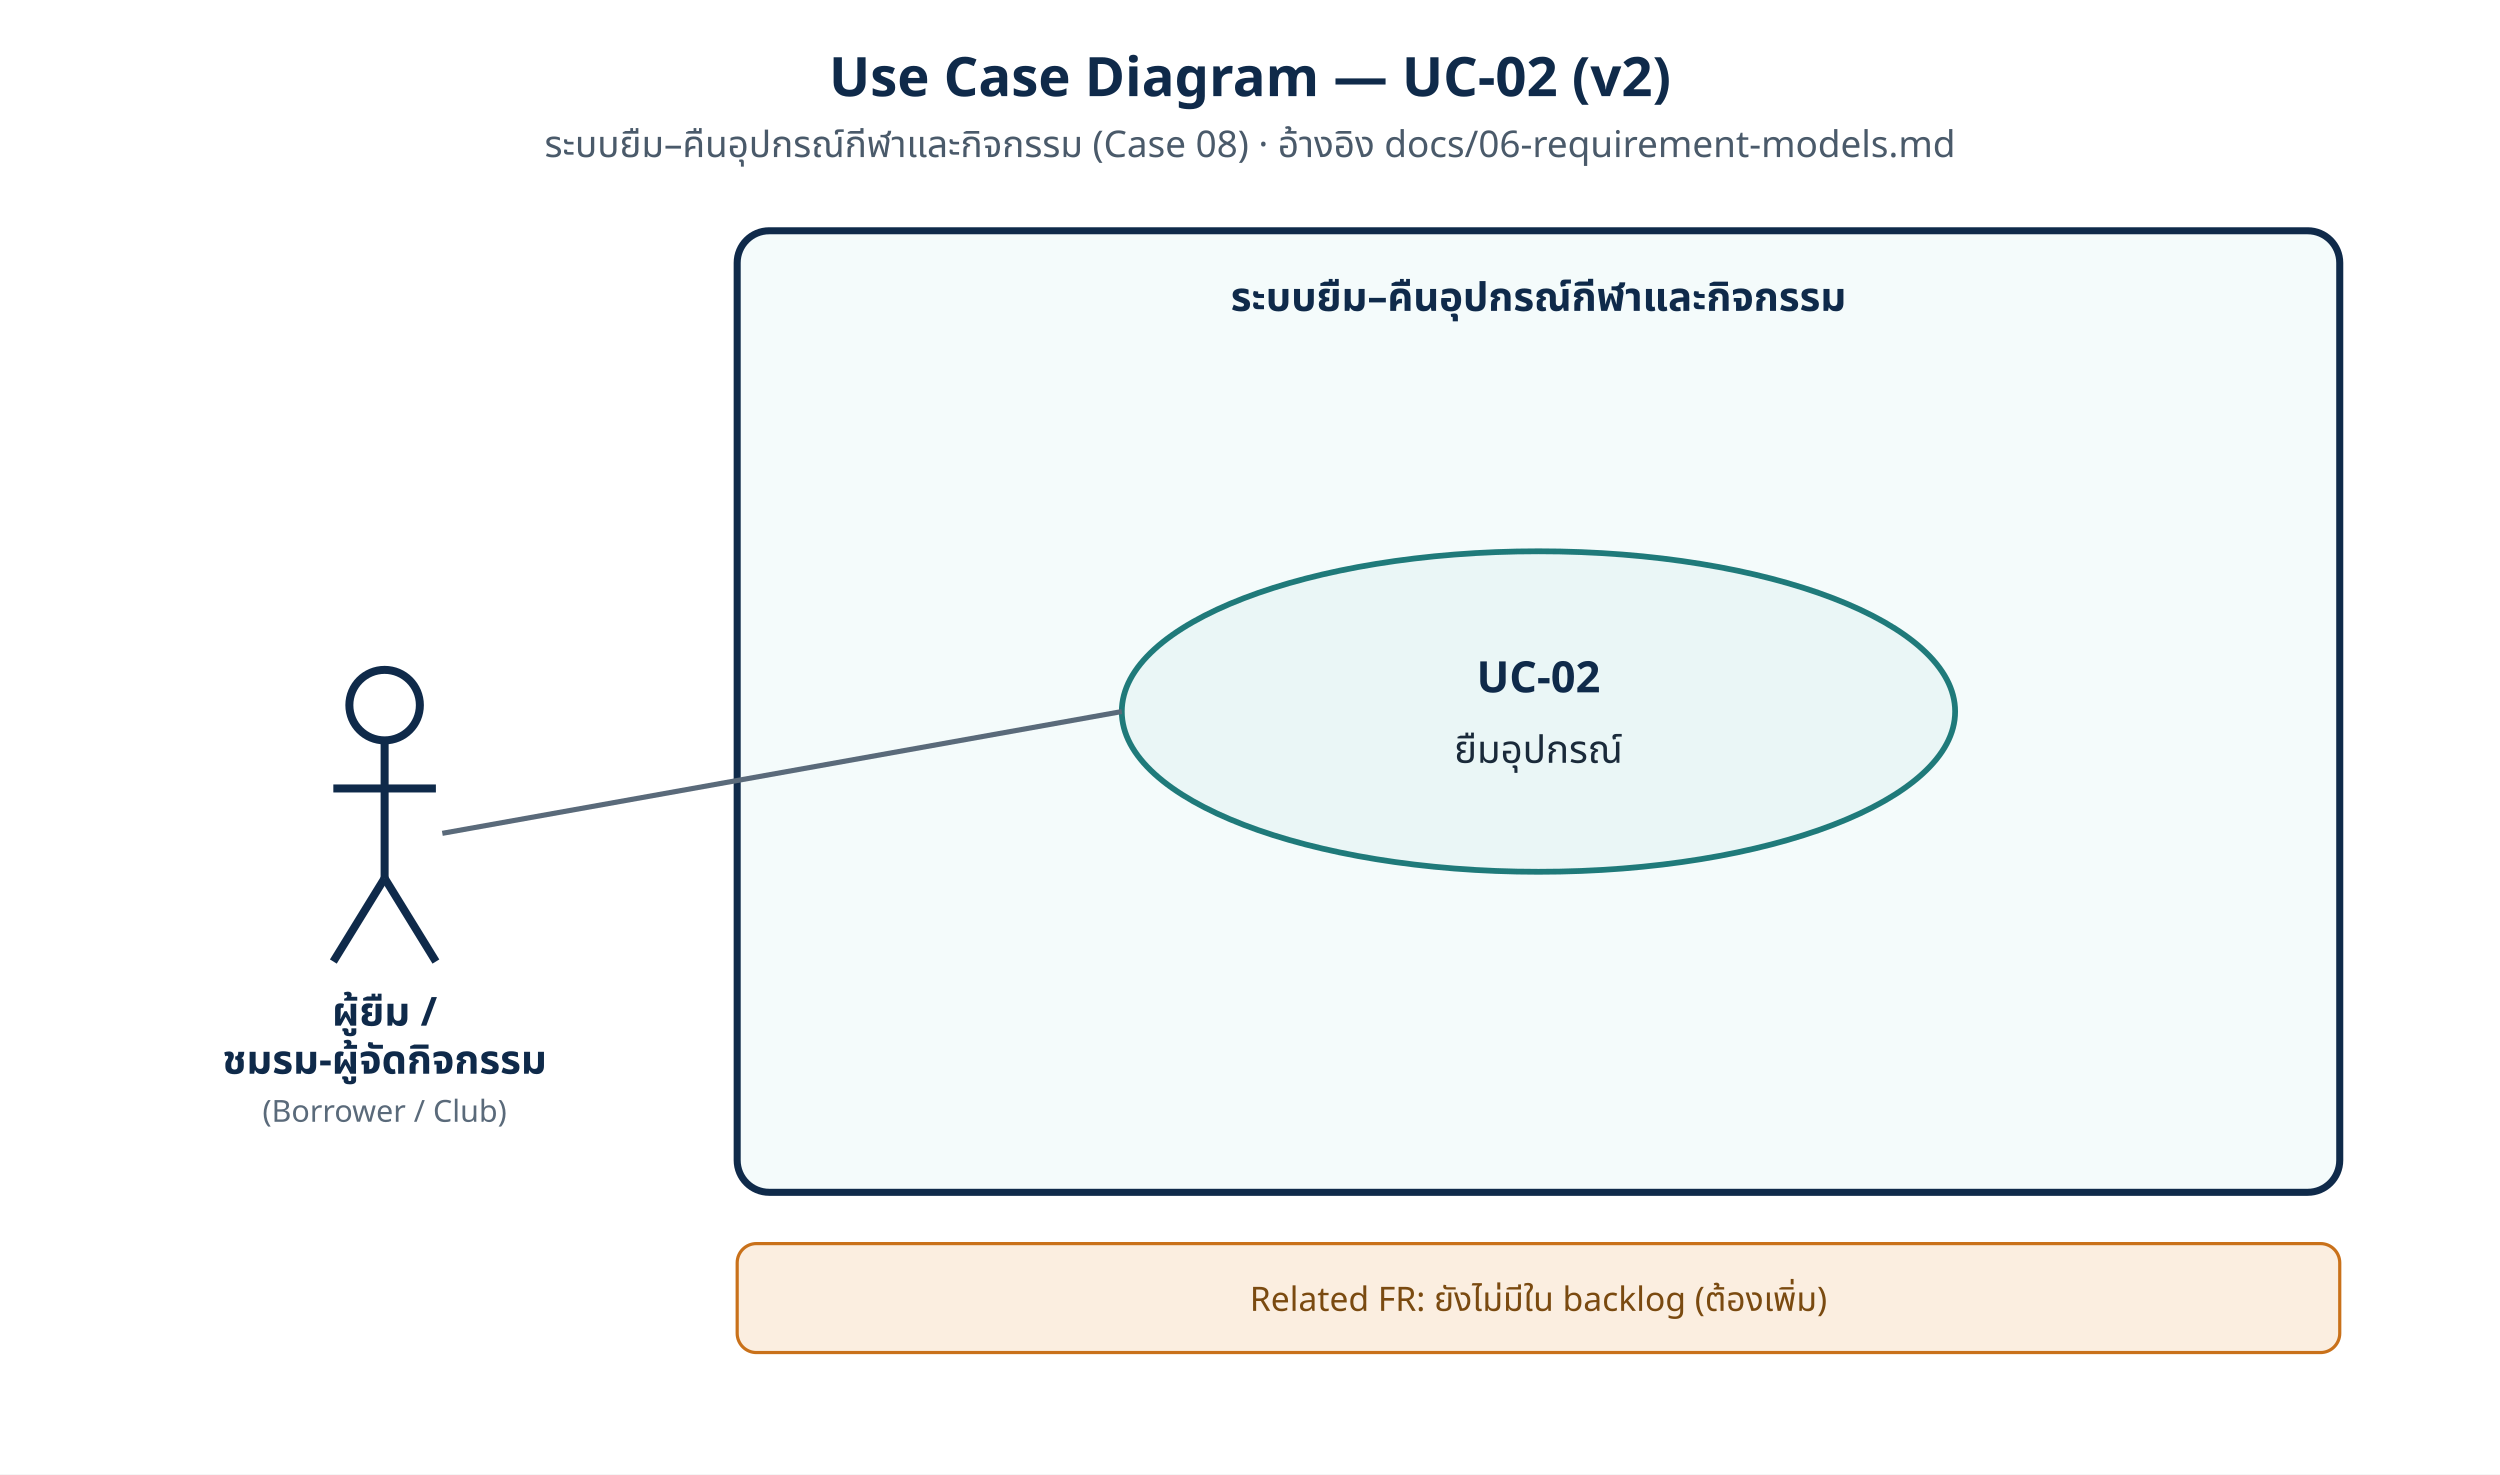
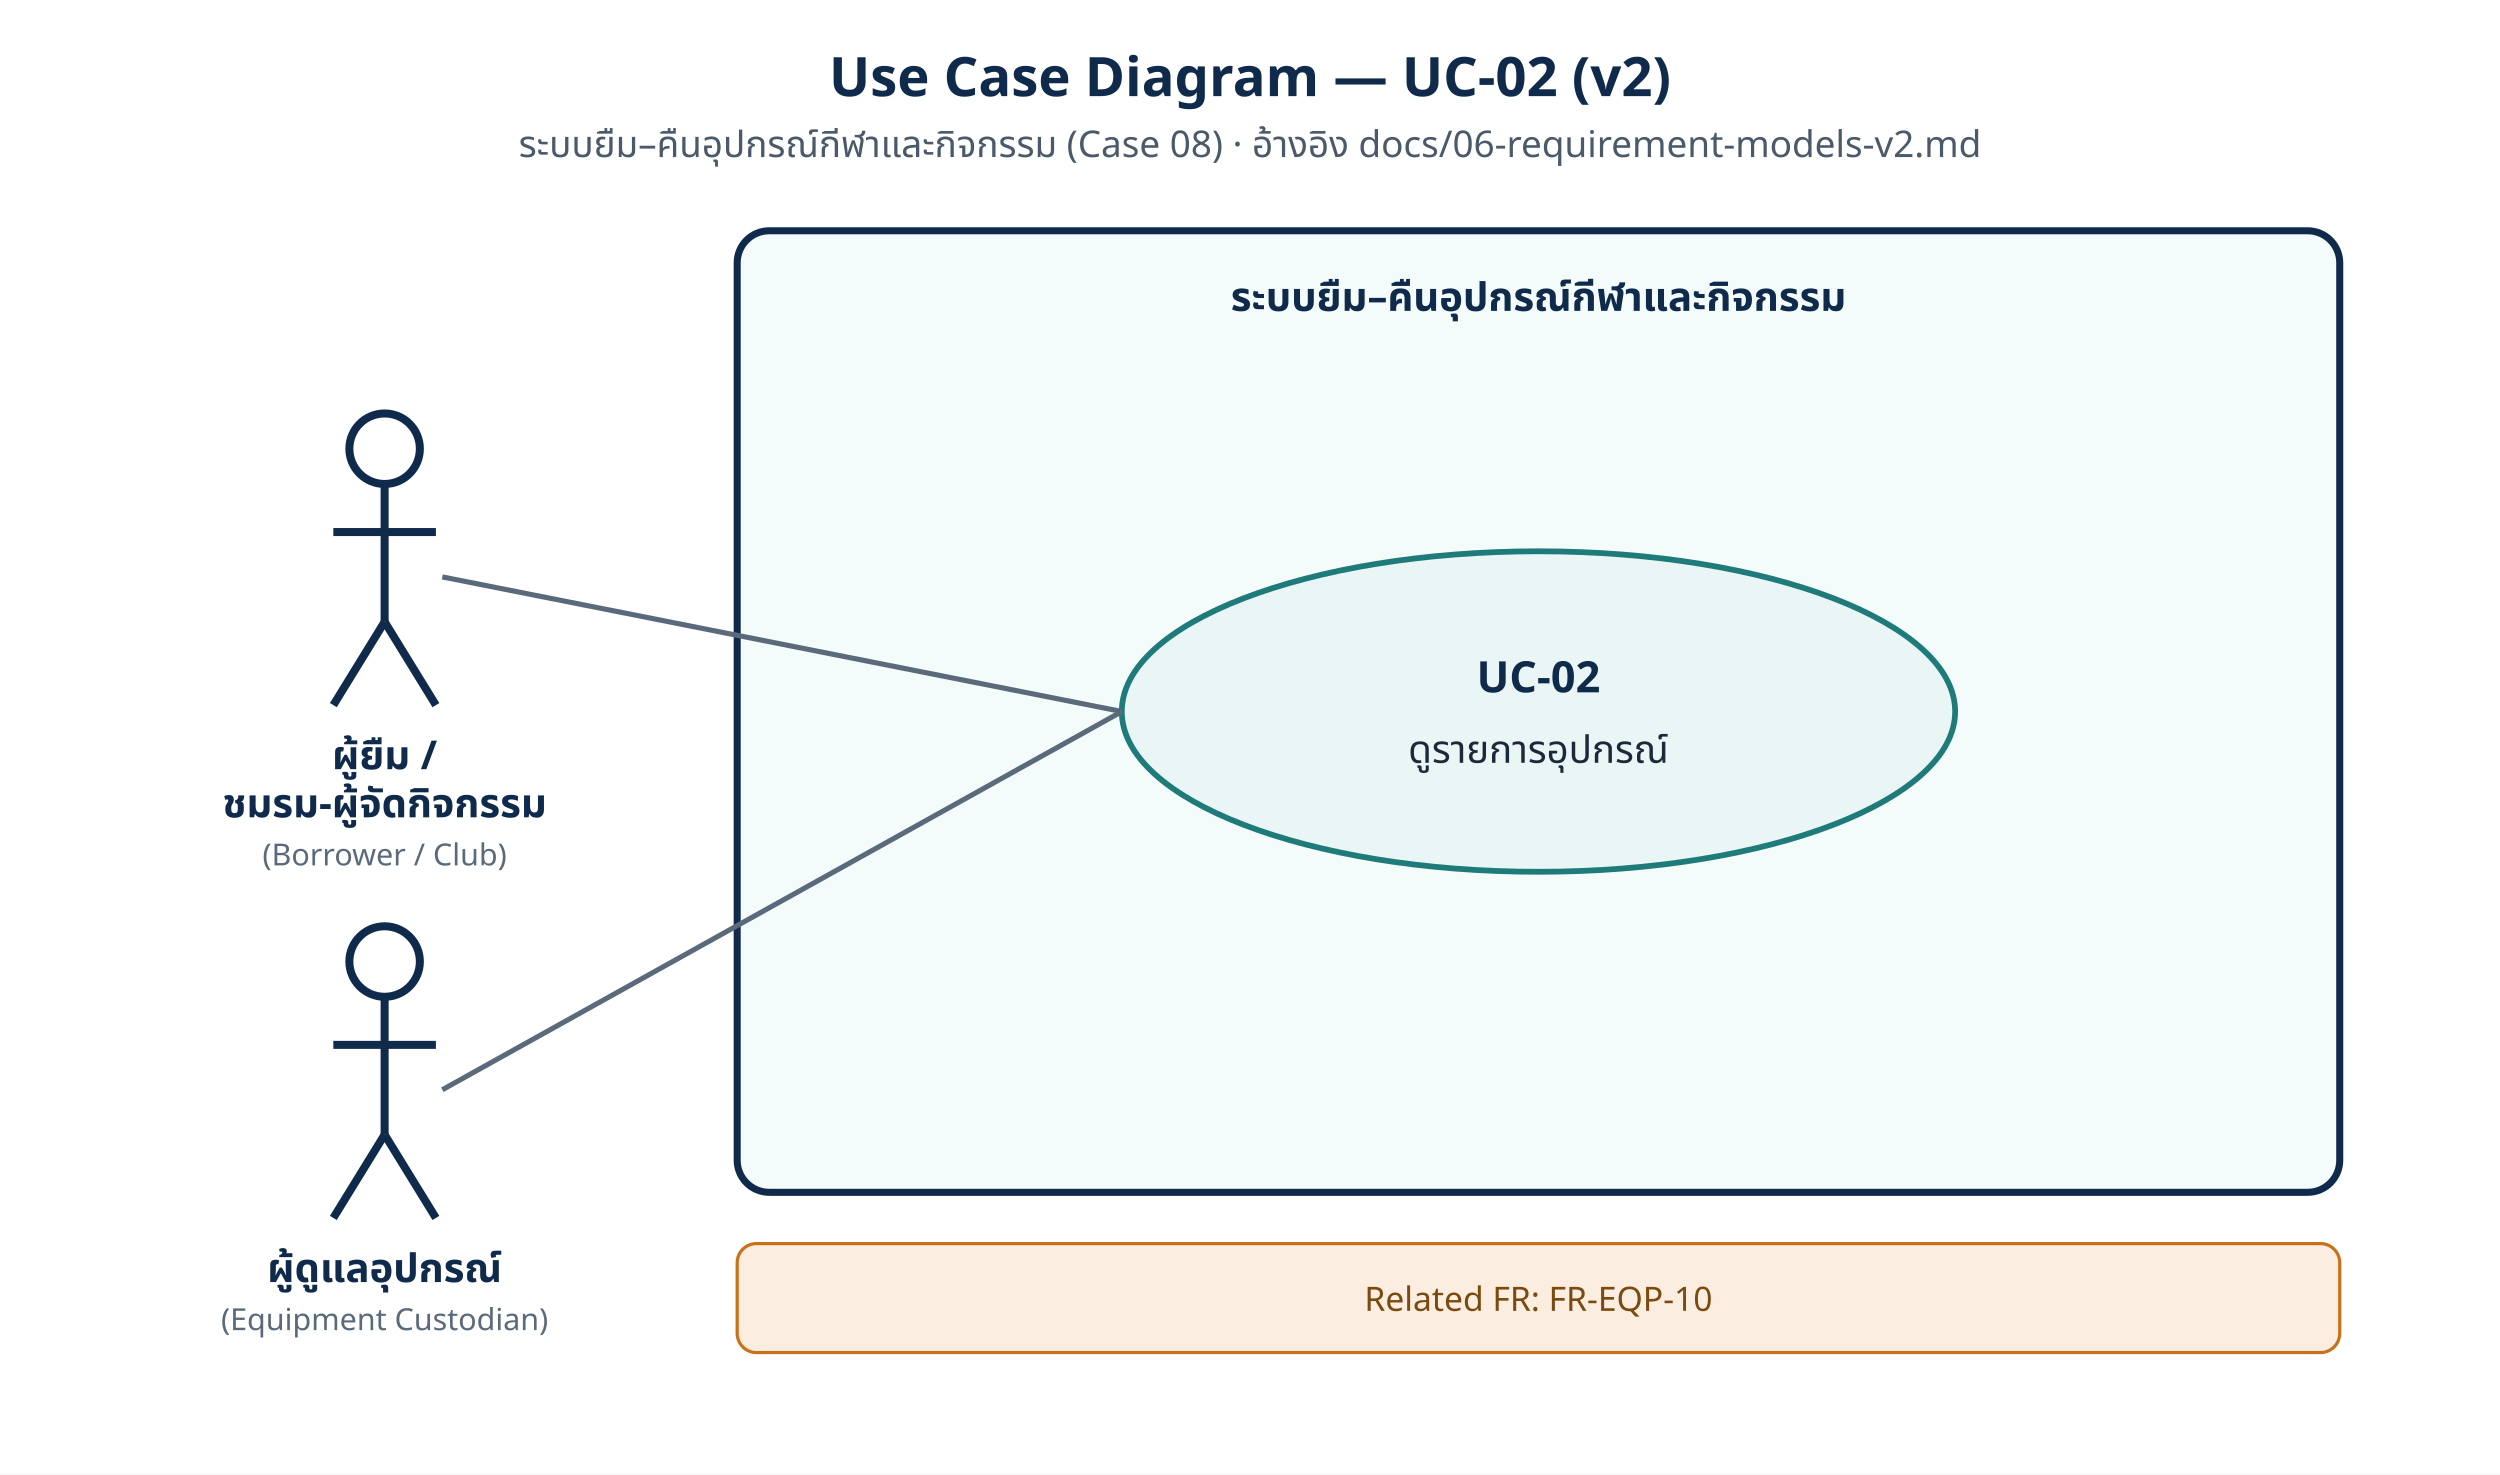
<svg xmlns="http://www.w3.org/2000/svg" viewBox="0 0 780 460" font-family="'Segoe UI','Noto Sans Thai',Tahoma,sans-serif">
  <rect x="0" y="0" width="780" height="460" fill="#ffffff" />
  <text x="390" y="30" text-anchor="middle" font-size="17" font-weight="700" fill="#0f2a4a">Use Case Diagram — UC-02 (v2)</text>
-   <text x="390" y="49" text-anchor="middle" font-size="11.5" fill="#4a5a6a">ระบบยืม–คืนอุปกรณ์กีฬาและกิจกรรม (Case 08) · อ้างอิง docs/06-requirement-models.md</text>
+   <text x="390" y="49" text-anchor="middle" font-size="11.5" fill="#4a5a6a">ระบบยืม–คืนอุปกรณ์กีฬาและกิจกรรม (Case 08) · อ้างอิง docs/06-requirement-models-v2.md</text>
  <rect x="230" y="72" width="500" height="300" rx="10" fill="#f4fbfb" stroke="#0f2a4a" stroke-width="2.2" />
  <text x="480" y="97" text-anchor="middle" font-size="12.5" font-weight="700" fill="#0f2a4a">ระบบยืม–คืนอุปกรณ์กีฬาและกิจกรรม</text>
  <ellipse cx="480" cy="222" rx="130" ry="50" fill="#eaf6f6" stroke="#1f7a7a" stroke-width="1.8" />
  <text x="480" y="216" text-anchor="middle" font-size="13.5" font-weight="700" fill="#0f2a4a">UC-02</text>
-   <text x="480" y="238" text-anchor="middle" font-size="12" fill="#1a2a3a">ยืมอุปกรณ์</text>
-   <g transform="translate(120,260)">
+   <text x="480" y="238" text-anchor="middle" font-size="12" fill="#1a2a3a">ดูรายการอุปกรณ์</text>
+   <g transform="translate(120,180)">
    <circle cx="0" cy="-40" r="11" fill="none" stroke="#0f2a4a" stroke-width="2.5" />
    <line x1="0" y1="-29" x2="0" y2="14" stroke="#0f2a4a" stroke-width="2.5" />
    <line x1="-16" y1="-14" x2="16" y2="-14" stroke="#0f2a4a" stroke-width="2.5" />
    <line x1="0" y1="14" x2="-16" y2="40" stroke="#0f2a4a" stroke-width="2.5" />
    <line x1="0" y1="14" x2="16" y2="40" stroke="#0f2a4a" stroke-width="2.5" />
    <text x="0" y="60" text-anchor="middle" font-size="12.5" font-weight="700" fill="#0f2a4a">ผู้ยืม /</text>
    <text x="0" y="75" text-anchor="middle" font-size="12.5" font-weight="700" fill="#0f2a4a">ชมรม-ผู้จัดกิจกรรม</text>
    <text x="0" y="90" text-anchor="middle" font-size="9.5" fill="#5a6a7a">(Borrower / Club)</text>
  </g>
-   <line x1="138" y1="260" x2="350" y2="222" stroke="#5a6a7a" stroke-width="1.6" />
+   <g transform="translate(120,340)">
+     <circle cx="0" cy="-40" r="11" fill="none" stroke="#0f2a4a" stroke-width="2.5" />
+     <line x1="0" y1="-29" x2="0" y2="14" stroke="#0f2a4a" stroke-width="2.5" />
+     <line x1="-16" y1="-14" x2="16" y2="-14" stroke="#0f2a4a" stroke-width="2.5" />
+     <line x1="0" y1="14" x2="-16" y2="40" stroke="#0f2a4a" stroke-width="2.5" />
+     <line x1="0" y1="14" x2="16" y2="40" stroke="#0f2a4a" stroke-width="2.5" />
+     <text x="0" y="60" text-anchor="middle" font-size="12.5" font-weight="700" fill="#0f2a4a">ผู้ดูแลอุปกรณ์</text>
+     <text x="0" y="75" text-anchor="middle" font-size="9.5" fill="#5a6a7a">(Equipment Custodian)</text>
+   </g>
+   <line x1="138" y1="180" x2="350" y2="222" stroke="#5a6a7a" stroke-width="1.6" />
+   <line x1="138" y1="340" x2="350" y2="222" stroke="#5a6a7a" stroke-width="1.6" />
  <rect x="230" y="388" width="500" height="34" rx="6" fill="#fbeee0" stroke="#c9711a" stroke-width="1" />
-   <text x="480" y="409" text-anchor="middle" font-size="10.5" fill="#7a4a10">Related FR: ยังไม่มีใน backlog (ต้องเพิ่ม)</text>
+   <text x="480" y="409" text-anchor="middle" font-size="10.5" fill="#7a4a10">Related FR: FR-EQP-10</text>
</svg>
